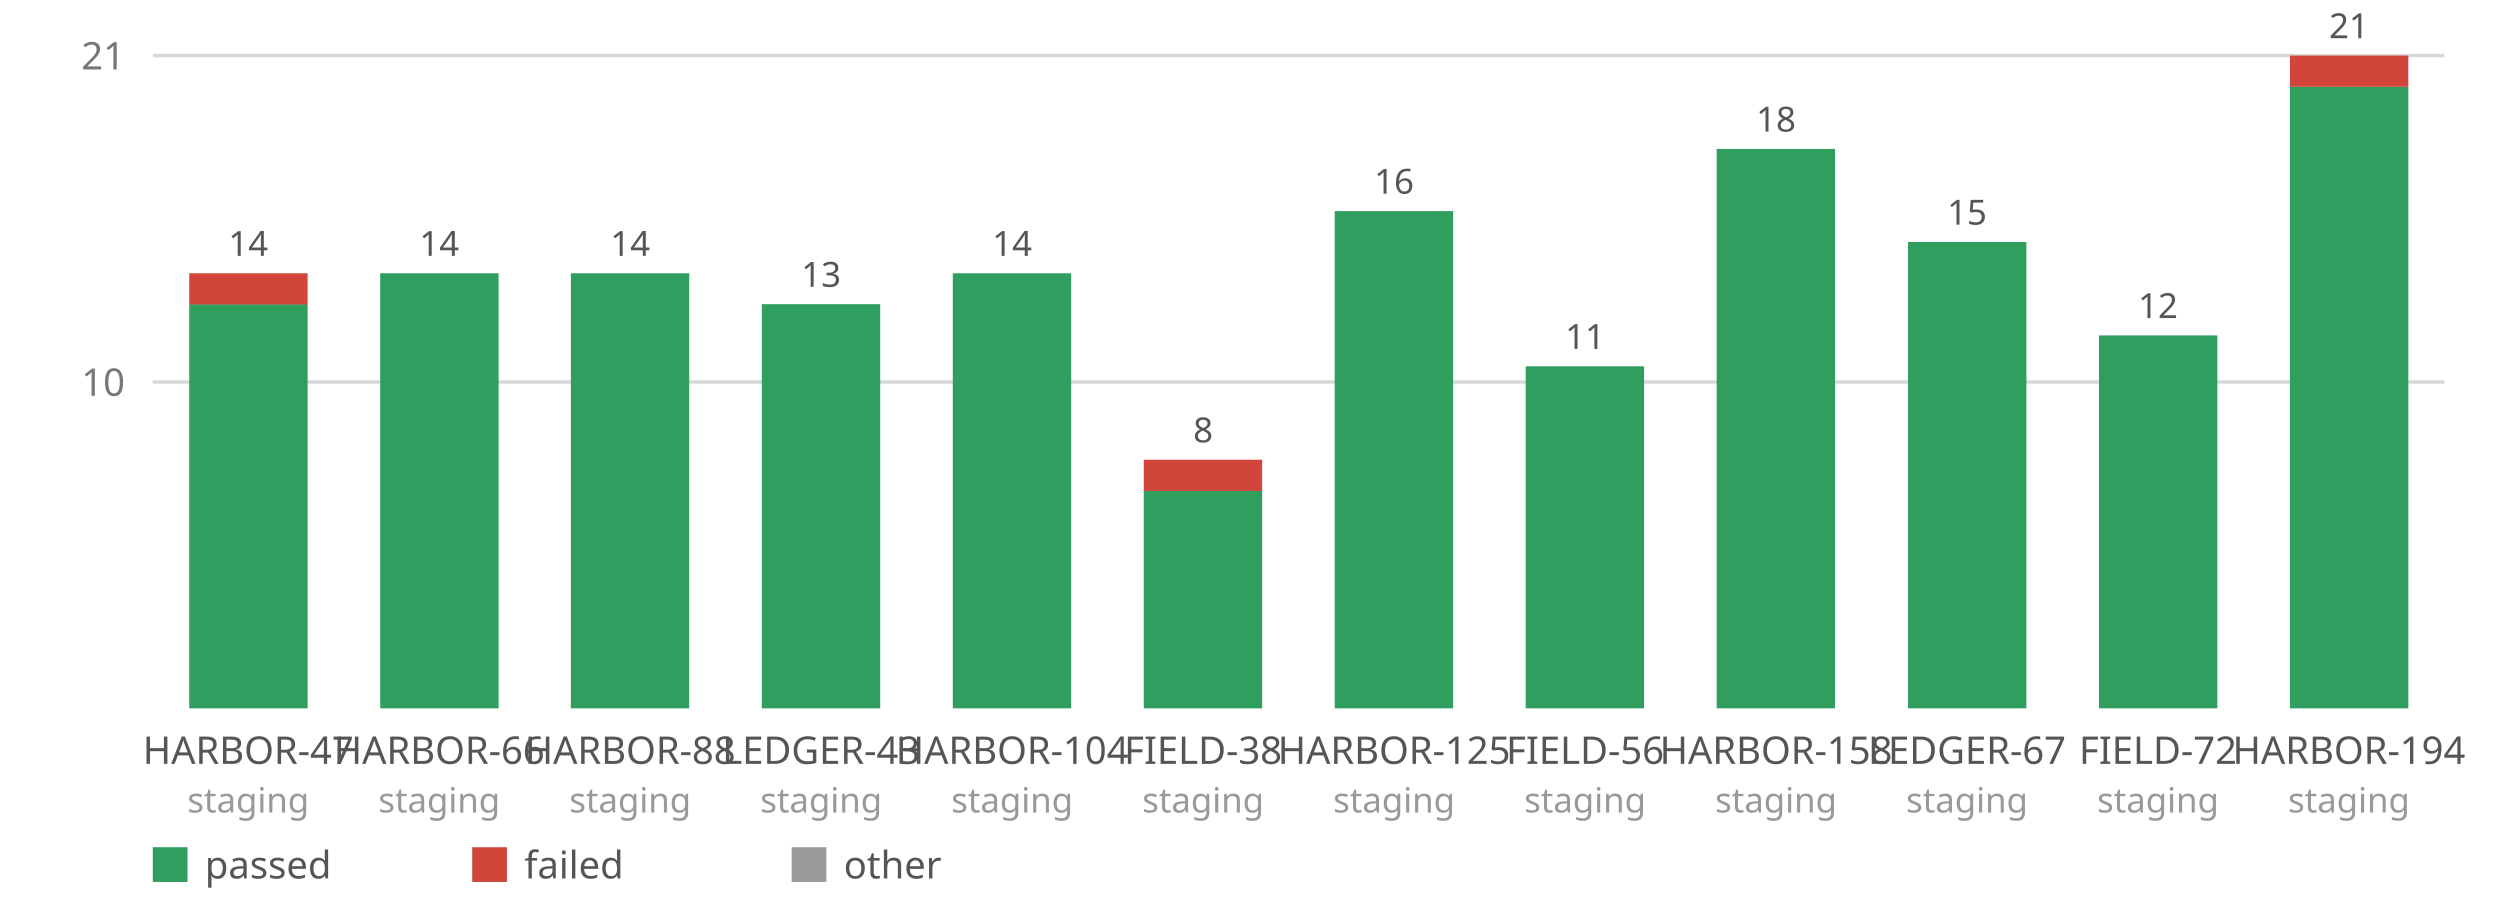
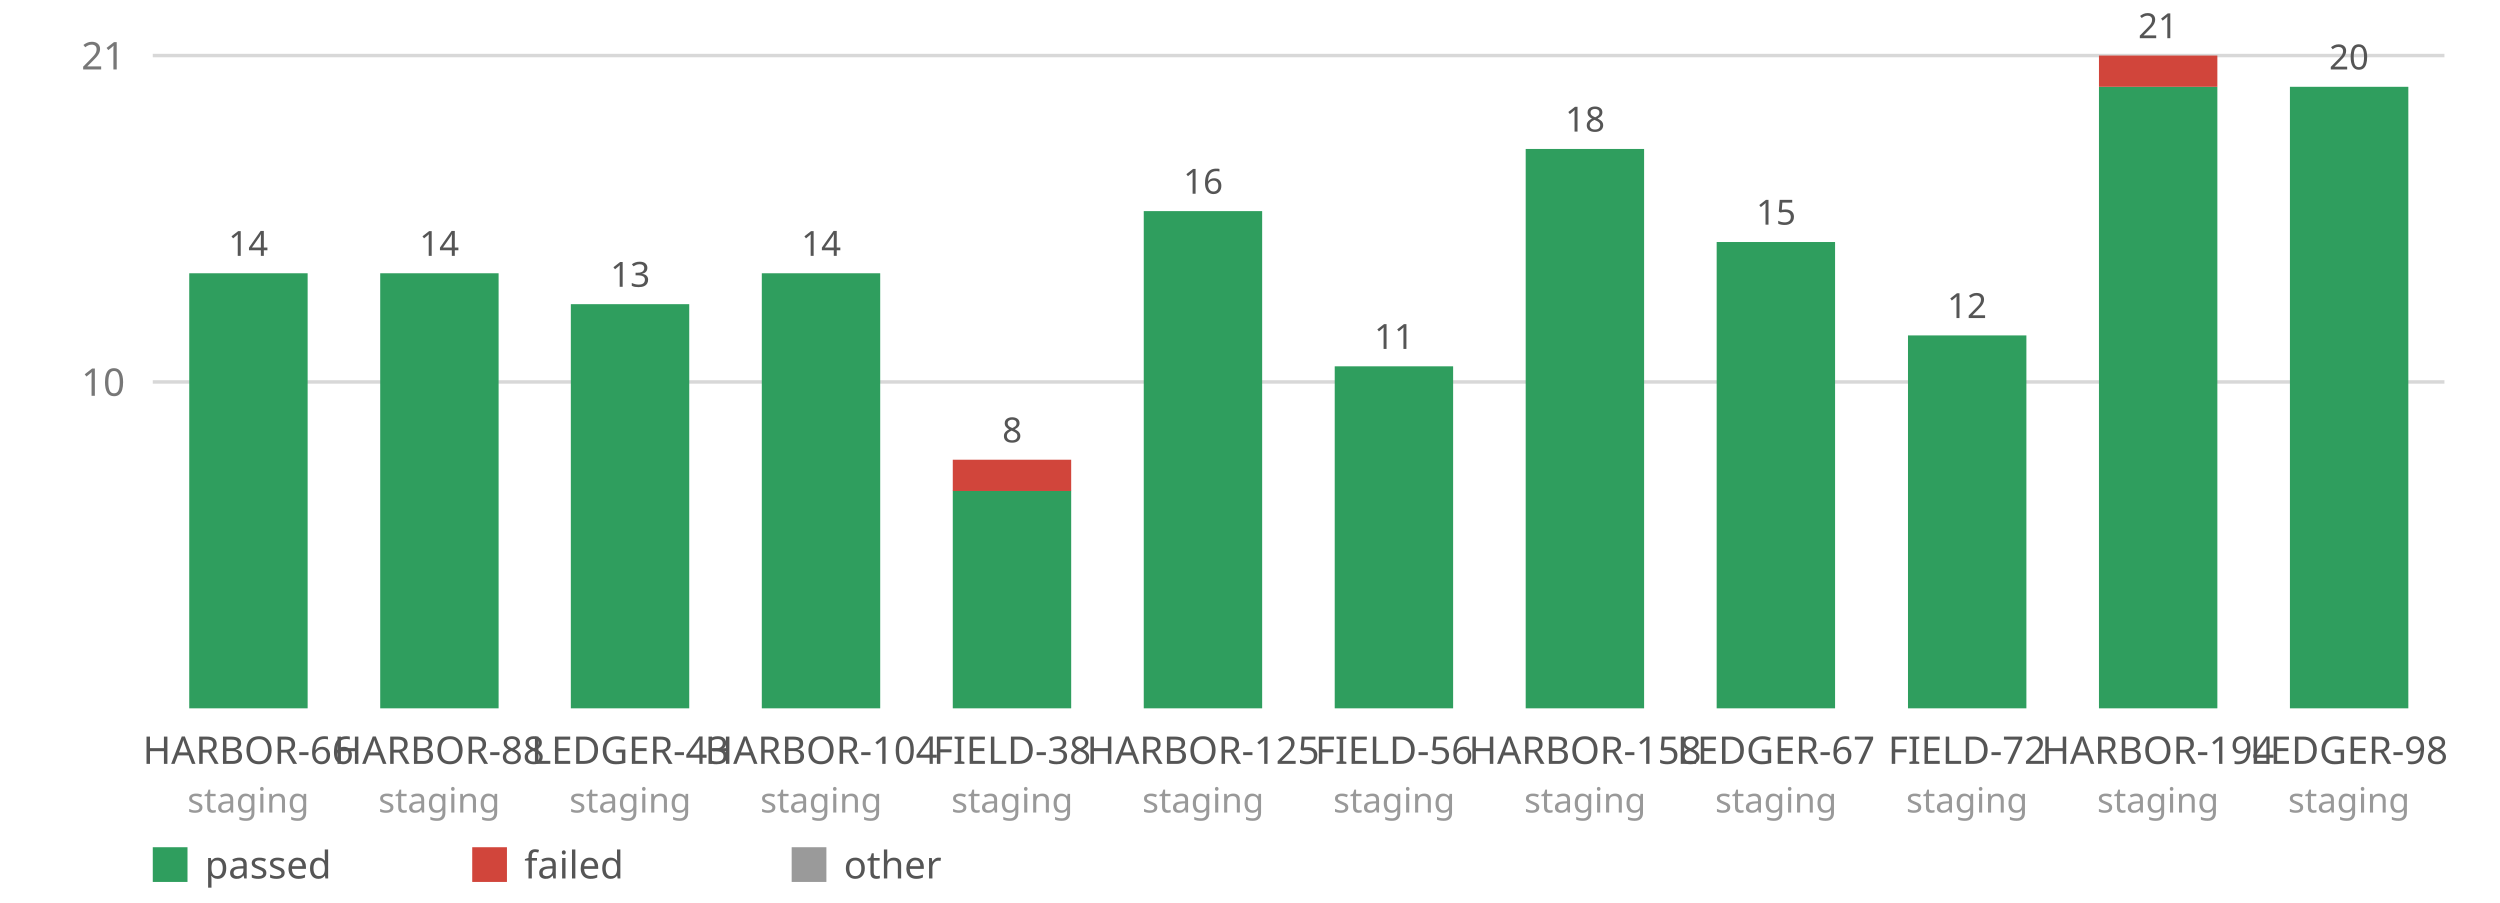
<svg xmlns="http://www.w3.org/2000/svg" viewBox="0 0 720 260" width="720" height="260" font-family="ui-sans-serif, system-ui, sans-serif">
  <rect width="720" height="260" fill="none" />
  <line x1="44" y1="110.0" x2="704" y2="110.0" stroke="#d8d8d8" stroke-width="1" />
  <text x="36" y="114.0" font-size="11" fill="#777" text-anchor="end">10</text>
  <line x1="44" y1="16.0" x2="704" y2="16.0" stroke="#d8d8d8" stroke-width="1" />
  <text x="36" y="20.0" font-size="11" fill="#777" text-anchor="end">21</text>
-   <rect x="54.5" y="87.6" width="34.1" height="116.4" fill="#2f9e5e" />
-   <rect x="54.5" y="78.7" width="34.1" height="9.0" fill="#d1453b" />
-   <text x="71.5" y="220" font-size="11" fill="#555" text-anchor="middle">HARBOR-47</text>
+   <rect x="54.5" y="78.7" width="34.1" height="125.3" fill="#2f9e5e" />
+   <text x="71.5" y="220" font-size="11" fill="#555" text-anchor="middle">HARBOR-66</text>
  <text x="71.5" y="234" font-size="10" fill="#999" text-anchor="middle">staging</text>
  <text x="71.5" y="73.7" font-size="10" fill="#555" text-anchor="middle">14</text>
  <rect x="109.5" y="78.7" width="34.1" height="125.3" fill="#2f9e5e" />
-   <text x="126.5" y="220" font-size="11" fill="#555" text-anchor="middle">HARBOR-66</text>
+   <text x="126.5" y="220" font-size="11" fill="#555" text-anchor="middle">HARBOR-88</text>
  <text x="126.5" y="234" font-size="10" fill="#999" text-anchor="middle">staging</text>
  <text x="126.5" y="73.7" font-size="10" fill="#555" text-anchor="middle">14</text>
-   <rect x="164.4" y="78.7" width="34.1" height="125.3" fill="#2f9e5e" />
-   <text x="181.5" y="220" font-size="11" fill="#555" text-anchor="middle">HARBOR-88</text>
+   <rect x="164.4" y="87.6" width="34.1" height="116.4" fill="#2f9e5e" />
+   <text x="181.5" y="220" font-size="11" fill="#555" text-anchor="middle">LEDGER-43</text>
  <text x="181.5" y="234" font-size="10" fill="#999" text-anchor="middle">staging</text>
-   <text x="181.5" y="73.7" font-size="10" fill="#555" text-anchor="middle">14</text>
-   <rect x="219.4" y="87.6" width="34.1" height="116.4" fill="#2f9e5e" />
-   <text x="236.5" y="220" font-size="11" fill="#555" text-anchor="middle">LEDGER-43</text>
+   <text x="181.5" y="82.6" font-size="10" fill="#555" text-anchor="middle">13</text>
+   <rect x="219.4" y="78.7" width="34.1" height="125.3" fill="#2f9e5e" />
+   <text x="236.5" y="220" font-size="11" fill="#555" text-anchor="middle">HARBOR-104</text>
  <text x="236.5" y="234" font-size="10" fill="#999" text-anchor="middle">staging</text>
-   <text x="236.5" y="82.6" font-size="10" fill="#555" text-anchor="middle">13</text>
-   <rect x="274.4" y="78.7" width="34.1" height="125.3" fill="#2f9e5e" />
-   <text x="291.5" y="220" font-size="11" fill="#555" text-anchor="middle">HARBOR-104</text>
+   <text x="236.5" y="73.7" font-size="10" fill="#555" text-anchor="middle">14</text>
+   <rect x="274.4" y="141.3" width="34.1" height="62.7" fill="#2f9e5e" />
+   <rect x="274.4" y="132.4" width="34.1" height="9.0" fill="#d1453b" />
+   <text x="291.5" y="220" font-size="11" fill="#555" text-anchor="middle">FIELD-38</text>
  <text x="291.5" y="234" font-size="10" fill="#999" text-anchor="middle">staging</text>
-   <text x="291.5" y="73.7" font-size="10" fill="#555" text-anchor="middle">14</text>
-   <rect x="329.4" y="141.3" width="34.1" height="62.7" fill="#2f9e5e" />
-   <rect x="329.4" y="132.4" width="34.1" height="9.0" fill="#d1453b" />
-   <text x="346.5" y="220" font-size="11" fill="#555" text-anchor="middle">FIELD-38</text>
+   <text x="291.5" y="127.4" font-size="10" fill="#555" text-anchor="middle">8</text>
+   <rect x="329.4" y="60.8" width="34.1" height="143.2" fill="#2f9e5e" />
+   <text x="346.5" y="220" font-size="11" fill="#555" text-anchor="middle">HARBOR-125</text>
  <text x="346.5" y="234" font-size="10" fill="#999" text-anchor="middle">staging</text>
-   <text x="346.5" y="127.4" font-size="10" fill="#555" text-anchor="middle">8</text>
-   <rect x="384.4" y="60.8" width="34.1" height="143.2" fill="#2f9e5e" />
-   <text x="401.5" y="220" font-size="11" fill="#555" text-anchor="middle">HARBOR-125</text>
+   <text x="346.5" y="55.8" font-size="10" fill="#555" text-anchor="middle">16</text>
+   <rect x="384.4" y="105.5" width="34.1" height="98.5" fill="#2f9e5e" />
+   <text x="401.5" y="220" font-size="11" fill="#555" text-anchor="middle">FIELD-56</text>
  <text x="401.5" y="234" font-size="10" fill="#999" text-anchor="middle">staging</text>
-   <text x="401.5" y="55.8" font-size="10" fill="#555" text-anchor="middle">16</text>
-   <rect x="439.4" y="105.5" width="34.1" height="98.5" fill="#2f9e5e" />
-   <text x="456.5" y="220" font-size="11" fill="#555" text-anchor="middle">FIELD-56</text>
+   <text x="401.5" y="100.5" font-size="10" fill="#555" text-anchor="middle">11</text>
+   <rect x="439.4" y="42.9" width="34.1" height="161.1" fill="#2f9e5e" />
+   <text x="456.5" y="220" font-size="11" fill="#555" text-anchor="middle">HARBOR-158</text>
  <text x="456.5" y="234" font-size="10" fill="#999" text-anchor="middle">staging</text>
-   <text x="456.5" y="100.5" font-size="10" fill="#555" text-anchor="middle">11</text>
-   <rect x="494.4" y="42.9" width="34.1" height="161.1" fill="#2f9e5e" />
-   <text x="511.5" y="220" font-size="11" fill="#555" text-anchor="middle">HARBOR-158</text>
+   <text x="456.5" y="37.9" font-size="10" fill="#555" text-anchor="middle">18</text>
+   <rect x="494.4" y="69.7" width="34.1" height="134.3" fill="#2f9e5e" />
+   <text x="511.5" y="220" font-size="11" fill="#555" text-anchor="middle">LEDGER-67</text>
  <text x="511.5" y="234" font-size="10" fill="#999" text-anchor="middle">staging</text>
-   <text x="511.5" y="37.9" font-size="10" fill="#555" text-anchor="middle">18</text>
-   <rect x="549.5" y="69.7" width="34.1" height="134.3" fill="#2f9e5e" />
-   <text x="566.5" y="220" font-size="11" fill="#555" text-anchor="middle">LEDGER-67</text>
+   <text x="511.5" y="64.7" font-size="10" fill="#555" text-anchor="middle">15</text>
+   <rect x="549.5" y="96.6" width="34.1" height="107.4" fill="#2f9e5e" />
+   <text x="566.5" y="220" font-size="11" fill="#555" text-anchor="middle">FIELD-72</text>
  <text x="566.5" y="234" font-size="10" fill="#999" text-anchor="middle">staging</text>
-   <text x="566.5" y="64.7" font-size="10" fill="#555" text-anchor="middle">15</text>
-   <rect x="604.5" y="96.6" width="34.1" height="107.4" fill="#2f9e5e" />
-   <text x="621.5" y="220" font-size="11" fill="#555" text-anchor="middle">FIELD-72</text>
+   <text x="566.5" y="91.6" font-size="10" fill="#555" text-anchor="middle">12</text>
+   <rect x="604.5" y="25.0" width="34.1" height="179.0" fill="#2f9e5e" />
+   <rect x="604.5" y="16.0" width="34.1" height="9.0" fill="#d1453b" />
+   <text x="621.5" y="220" font-size="11" fill="#555" text-anchor="middle">HARBOR-194</text>
  <text x="621.5" y="234" font-size="10" fill="#999" text-anchor="middle">staging</text>
-   <text x="621.5" y="91.6" font-size="10" fill="#555" text-anchor="middle">12</text>
+   <text x="621.5" y="11.0" font-size="10" fill="#555" text-anchor="middle">21</text>
  <rect x="659.5" y="25.0" width="34.1" height="179.0" fill="#2f9e5e" />
-   <rect x="659.5" y="16.0" width="34.1" height="9.0" fill="#d1453b" />
-   <text x="676.5" y="220" font-size="11" fill="#555" text-anchor="middle">HARBOR-194</text>
+   <text x="676.5" y="220" font-size="11" fill="#555" text-anchor="middle">LEDGER-98</text>
  <text x="676.5" y="234" font-size="10" fill="#999" text-anchor="middle">staging</text>
-   <text x="676.5" y="11.0" font-size="10" fill="#555" text-anchor="middle">21</text>
+   <text x="676.5" y="20.0" font-size="10" fill="#555" text-anchor="middle">20</text>
  <rect x="44" y="244" width="10" height="10" fill="#2f9e5e" />
  <text x="59" y="253" font-size="11" fill="#555">passed</text>
  <rect x="136" y="244" width="10" height="10" fill="#d1453b" />
  <text x="151" y="253" font-size="11" fill="#555">failed</text>
  <rect x="228" y="244" width="10" height="10" fill="#9a9a9a" />
  <text x="243" y="253" font-size="11" fill="#555">other</text>
</svg>
